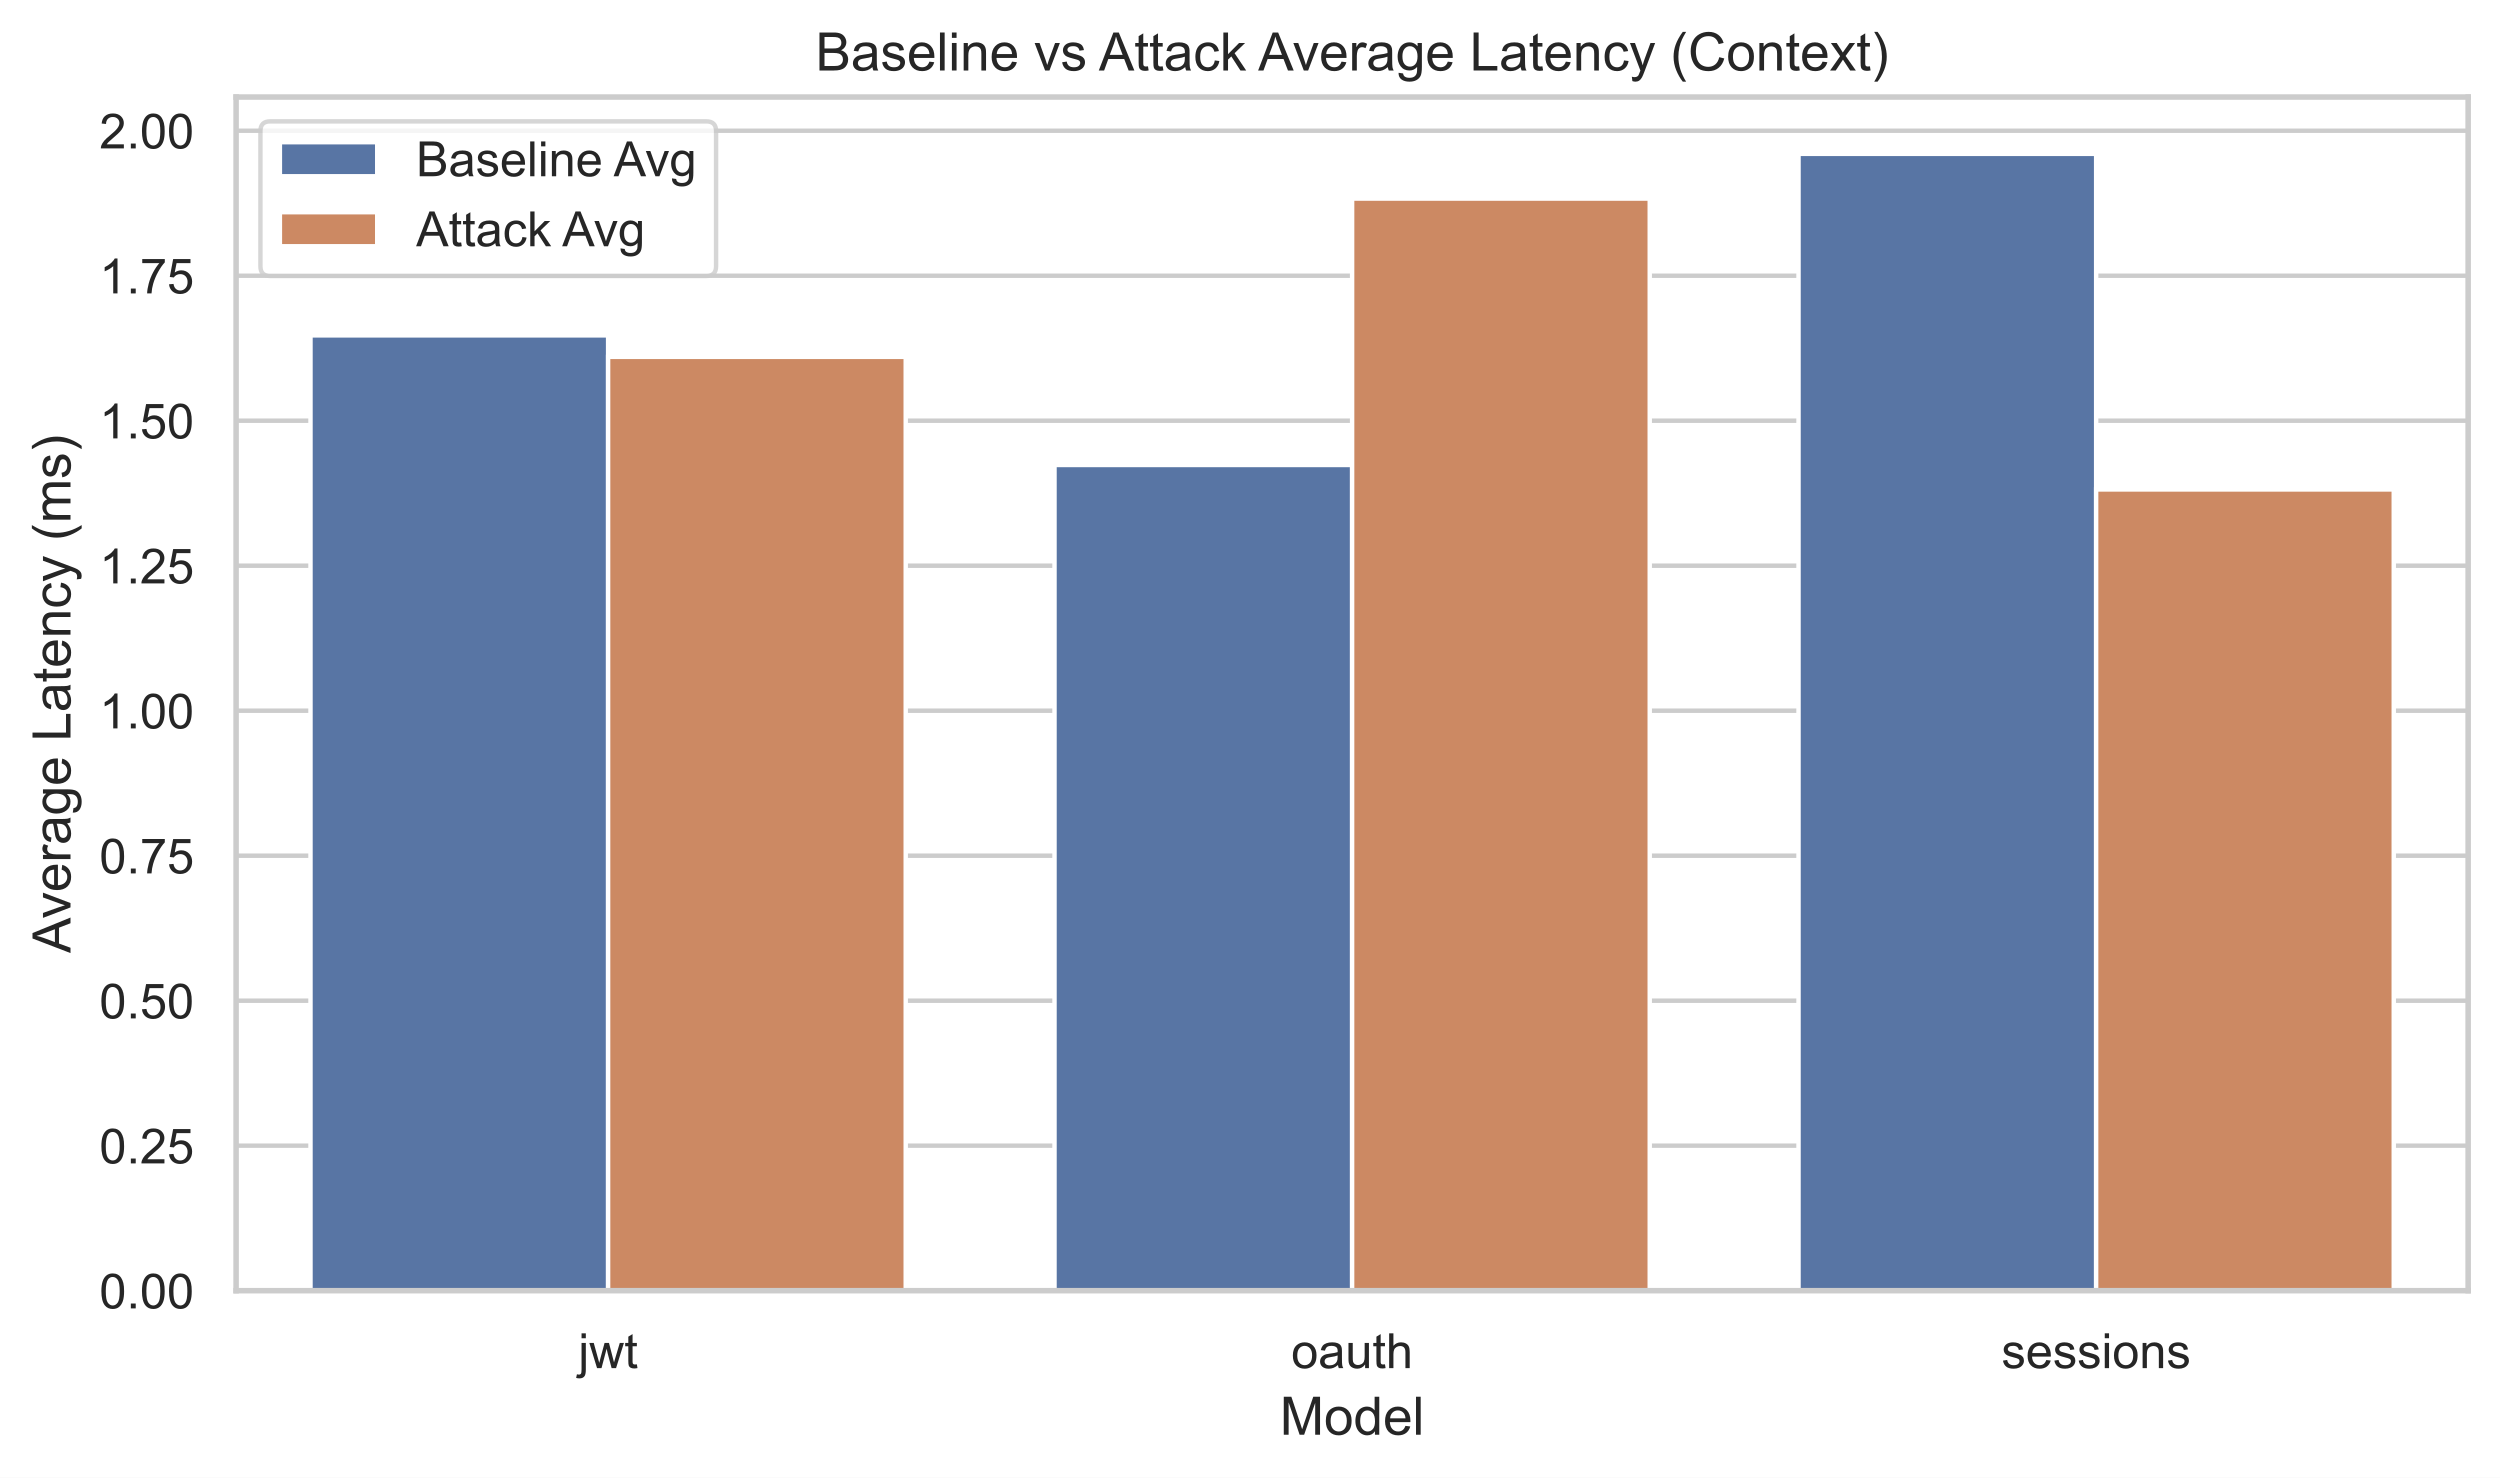
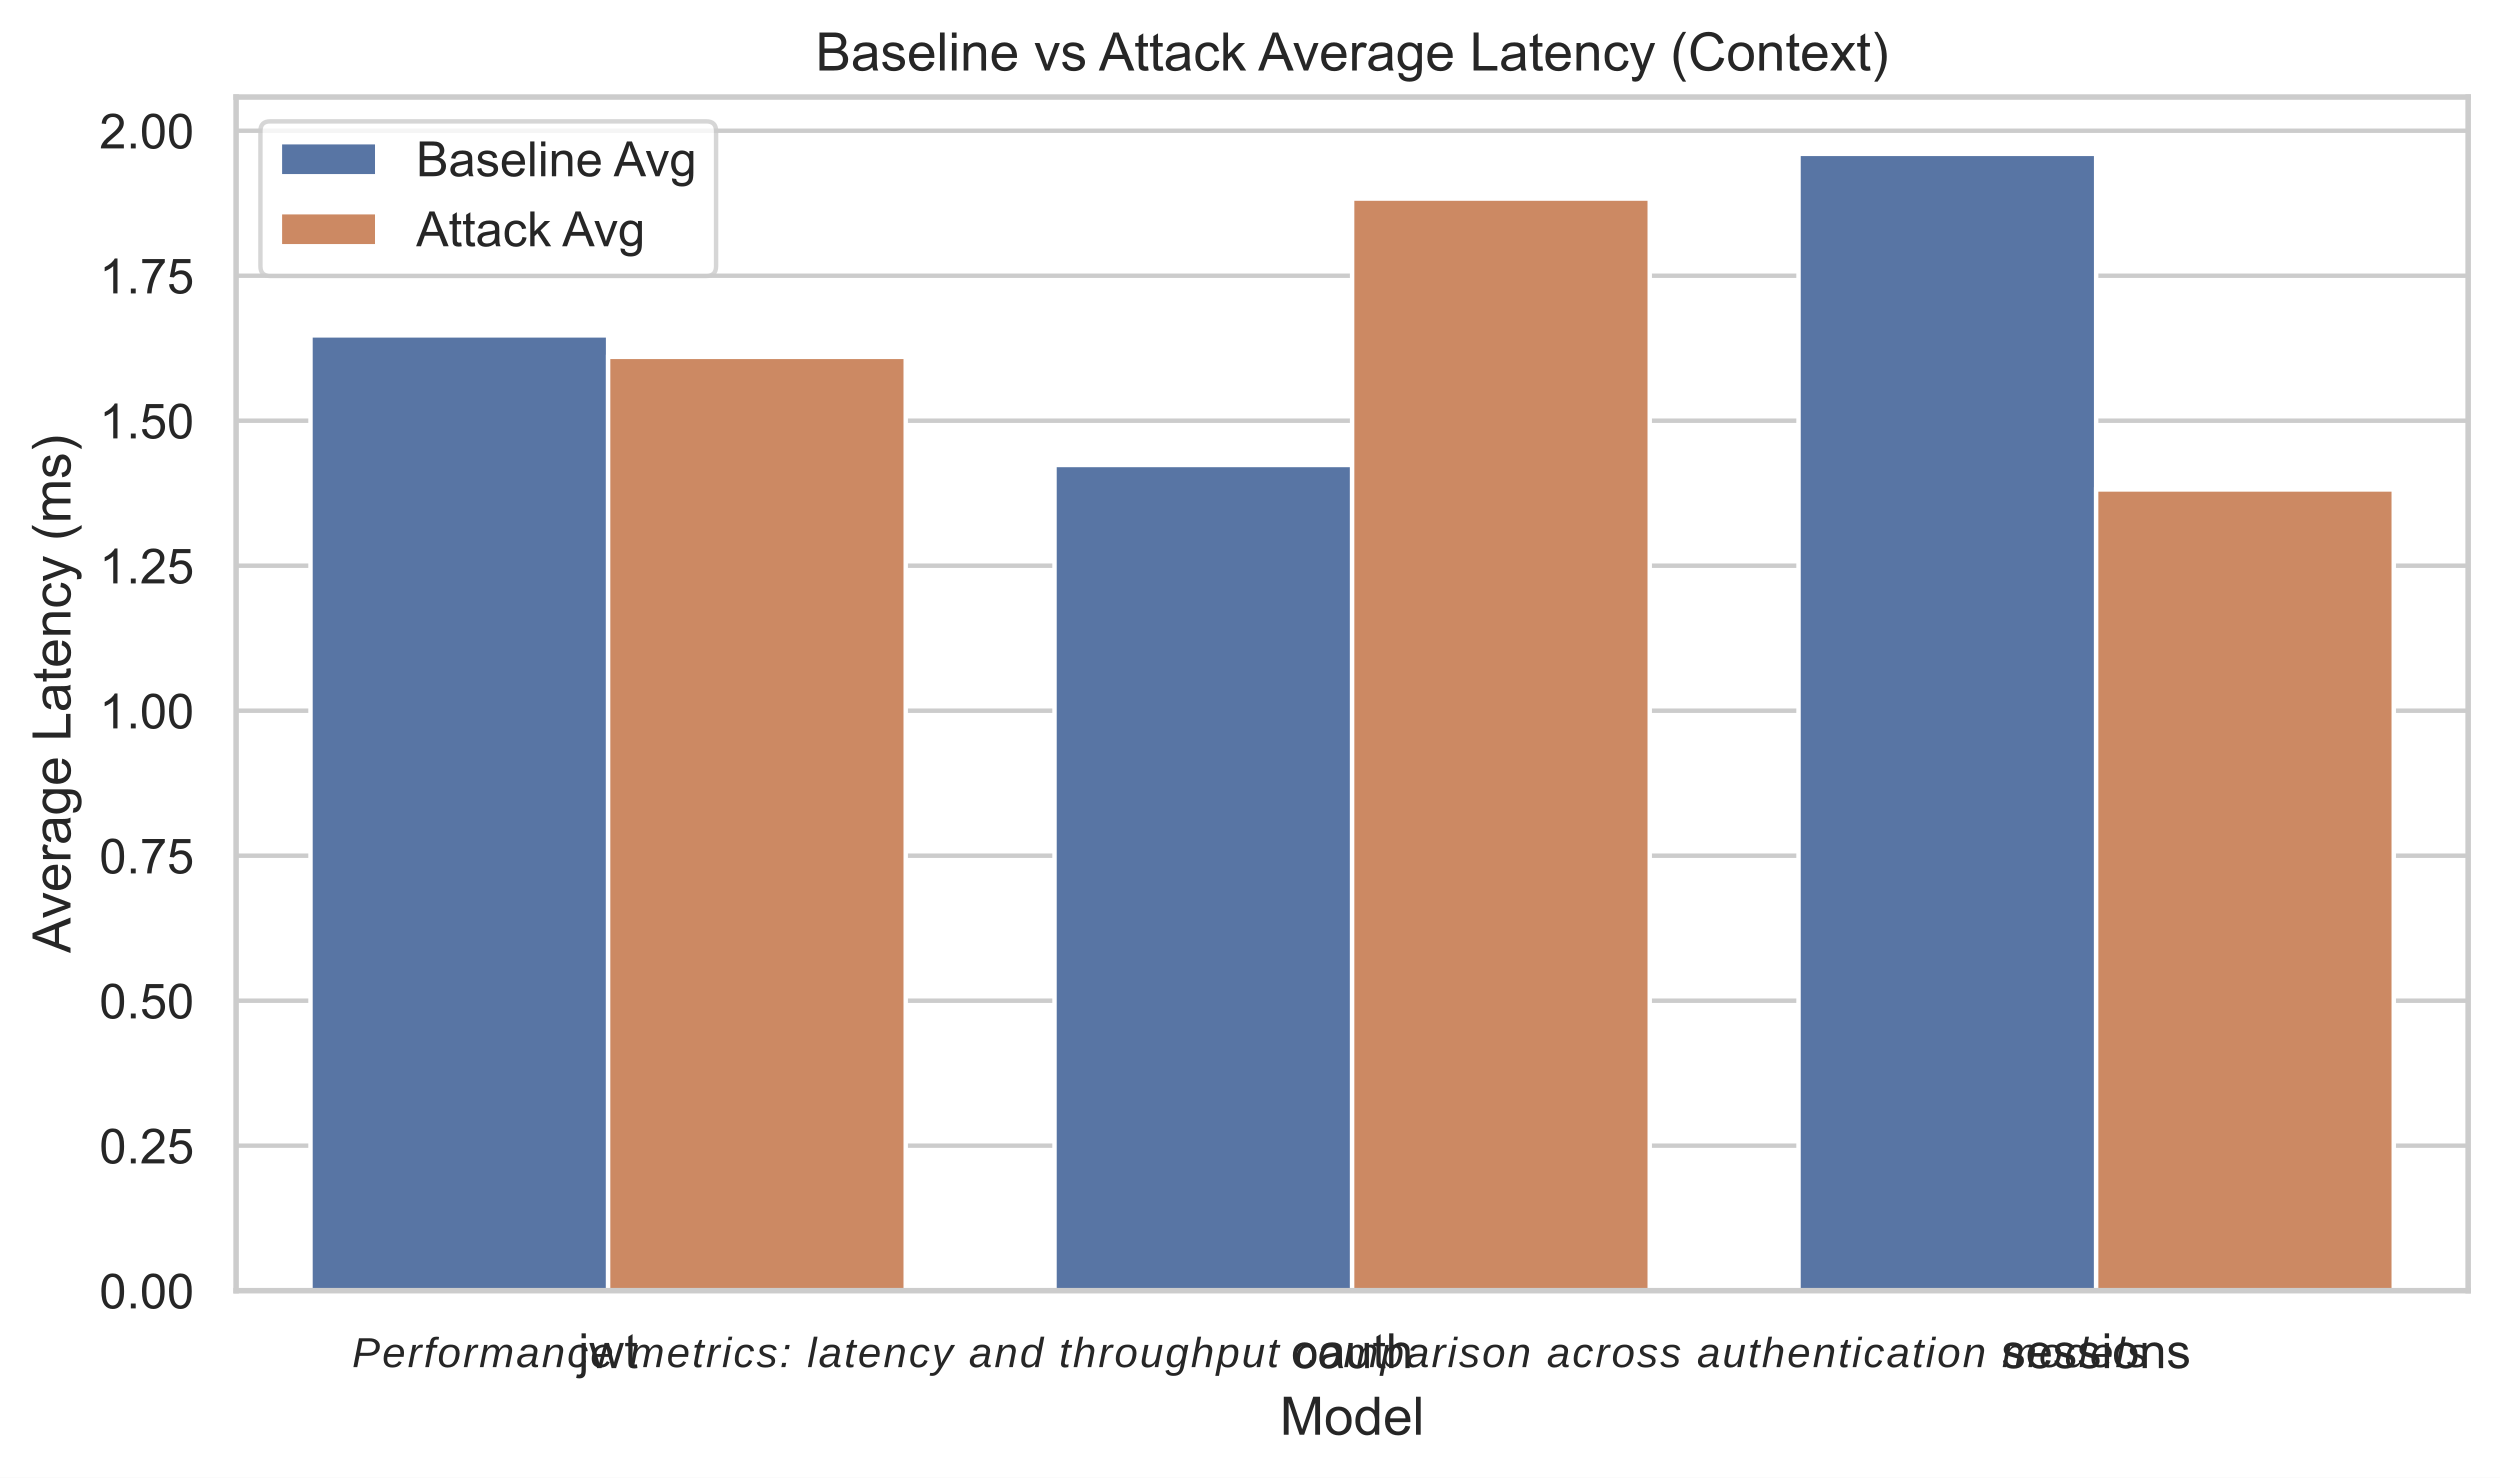
<svg xmlns="http://www.w3.org/2000/svg" xmlns:xlink="http://www.w3.org/1999/xlink" width="565.119pt" height="334.041pt" viewBox="0 0 565.119 334.041" version="1.1">
  <defs>
    <style type="text/css">*{stroke-linejoin: round; stroke-linecap: butt}</style>
  </defs>
  <g id="figure_1">
    <g id="patch_1">
      <path d="M 0 334.041  L 565.119 334.041  L 565.119 0  L 0 0  z " style="fill: #ffffff" />
    </g>
    <g id="axes_1">
      <g id="patch_2">
        <path d="M 53.369 291.756  L 557.919 291.756  L 557.919 21.936  L 53.369 21.936  z " style="fill: #ffffff" />
      </g>
      <g id="matplotlib.axis_1">
        <g id="xtick_1">
          <g id="text_1">
            <g style="fill: #262626" transform="translate(130.7385 309.2646) scale(0.11 -0.11)">
              <defs>
                <path id="ArialMT-4d" d="M 419 3928  L 419 4581  L 981 4581  L 981 3928  L 419 3928  z M -294 -1288  L -188 -809  Q -19 -853 78 -853  Q 250 -853 334 -739  Q 419 -625 419 -169  L 419 3319  L 981 3319  L 981 -181  Q 981 -794 822 -1034  Q 619 -1347 147 -1347  Q -81 -1347 -294 -1288  z " transform="scale(0.015625)" />
                <path id="ArialMT-5a" d="M 1034 0  L 19 3319  L 600 3319  L 1128 1403  L 1325 691  Q 1338 744 1497 1375  L 2025 3319  L 2603 3319  L 3100 1394  L 3266 759  L 3456 1400  L 4025 3319  L 4572 3319  L 3534 0  L 2950 0  L 2422 1988  L 2294 2553  L 1622 0  L 1034 0  z " transform="scale(0.015625)" />
                <path id="ArialMT-57" d="M 1650 503  L 1731 6  Q 1494 -44 1306 -44  Q 1000 -44 831 53  Q 663 150 594 308  Q 525 466 525 972  L 525 2881  L 113 2881  L 113 3319  L 525 3319  L 525 4141  L 1084 4478  L 1084 3319  L 1650 3319  L 1650 2881  L 1084 2881  L 1084 941  Q 1084 700 1114 631  Q 1144 563 1211 522  Q 1278 481 1403 481  Q 1497 481 1650 503  z " transform="scale(0.015625)" />
              </defs>
              <use xlink:href="#ArialMT-4d" />
              <use xlink:href="#ArialMT-5a" transform="translate(22.21875 0)" />
              <use xlink:href="#ArialMT-57" transform="translate(94.4375 0)" />
            </g>
          </g>
        </g>
        <g id="xtick_2">
          <g id="text_2">
            <g style="fill: #262626" transform="translate(291.8817 309.2646) scale(0.11 -0.11)">
              <defs>
                <path id="ArialMT-52" d="M 213 1659  Q 213 2581 725 3025  Q 1153 3394 1769 3394  Q 2453 3394 2887 2945  Q 3322 2497 3322 1706  Q 3322 1066 3130 698  Q 2938 331 2570 128  Q 2203 -75 1769 -75  Q 1072 -75 642 372  Q 213 819 213 1659  z M 791 1659  Q 791 1022 1069 705  Q 1347 388 1769 388  Q 2188 388 2466 706  Q 2744 1025 2744 1678  Q 2744 2294 2464 2611  Q 2184 2928 1769 2928  Q 1347 2928 1069 2612  Q 791 2297 791 1659  z " transform="scale(0.015625)" />
                <path id="ArialMT-44" d="M 2588 409  Q 2275 144 1986 34  Q 1697 -75 1366 -75  Q 819 -75 525 192  Q 231 459 231 875  Q 231 1119 342 1320  Q 453 1522 633 1644  Q 813 1766 1038 1828  Q 1203 1872 1538 1913  Q 2219 1994 2541 2106  Q 2544 2222 2544 2253  Q 2544 2597 2384 2738  Q 2169 2928 1744 2928  Q 1347 2928 1158 2789  Q 969 2650 878 2297  L 328 2372  Q 403 2725 575 2942  Q 747 3159 1072 3276  Q 1397 3394 1825 3394  Q 2250 3394 2515 3294  Q 2781 3194 2906 3042  Q 3031 2891 3081 2659  Q 3109 2516 3109 2141  L 3109 1391  Q 3109 606 3145 398  Q 3181 191 3288 0  L 2700 0  Q 2613 175 2588 409  z M 2541 1666  Q 2234 1541 1622 1453  Q 1275 1403 1131 1340  Q 988 1278 909 1158  Q 831 1038 831 891  Q 831 666 1001 516  Q 1172 366 1500 366  Q 1825 366 2078 508  Q 2331 650 2450 897  Q 2541 1088 2541 1459  L 2541 1666  z " transform="scale(0.015625)" />
                <path id="ArialMT-58" d="M 2597 0  L 2597 488  Q 2209 -75 1544 -75  Q 1250 -75 995 37  Q 741 150 617 320  Q 494 491 444 738  Q 409 903 409 1263  L 409 3319  L 972 3319  L 972 1478  Q 972 1038 1006 884  Q 1059 663 1231 536  Q 1403 409 1656 409  Q 1909 409 2131 539  Q 2353 669 2445 892  Q 2538 1116 2538 1541  L 2538 3319  L 3100 3319  L 3100 0  L 2597 0  z " transform="scale(0.015625)" />
                <path id="ArialMT-4b" d="M 422 0  L 422 4581  L 984 4581  L 984 2938  Q 1378 3394 1978 3394  Q 2347 3394 2619 3248  Q 2891 3103 3008 2847  Q 3125 2591 3125 2103  L 3125 0  L 2563 0  L 2563 2103  Q 2563 2525 2380 2717  Q 2197 2909 1863 2909  Q 1613 2909 1392 2779  Q 1172 2650 1078 2428  Q 984 2206 984 1816  L 984 0  L 422 0  z " transform="scale(0.015625)" />
              </defs>
              <use xlink:href="#ArialMT-52" />
              <use xlink:href="#ArialMT-44" transform="translate(55.60938 0)" />
              <use xlink:href="#ArialMT-58" transform="translate(111.2188 0)" />
              <use xlink:href="#ArialMT-57" transform="translate(166.8281 0)" />
              <use xlink:href="#ArialMT-4b" transform="translate(194.6094 0)" />
            </g>
          </g>
        </g>
        <g id="xtick_3">
          <g id="text_3">
            <g style="fill: #262626" transform="translate(452.4294 309.2646) scale(0.11 -0.11)">
              <defs>
                <path id="ArialMT-56" d="M 197 991  L 753 1078  Q 800 744 1014 566  Q 1228 388 1613 388  Q 2000 388 2187 545  Q 2375 703 2375 916  Q 2375 1106 2209 1216  Q 2094 1291 1634 1406  Q 1016 1563 777 1677  Q 538 1791 414 1992  Q 291 2194 291 2438  Q 291 2659 392 2848  Q 494 3038 669 3163  Q 800 3259 1026 3326  Q 1253 3394 1513 3394  Q 1903 3394 2198 3281  Q 2494 3169 2634 2976  Q 2775 2784 2828 2463  L 2278 2388  Q 2241 2644 2061 2787  Q 1881 2931 1553 2931  Q 1166 2931 1000 2803  Q 834 2675 834 2503  Q 834 2394 903 2306  Q 972 2216 1119 2156  Q 1203 2125 1616 2013  Q 2213 1853 2448 1751  Q 2684 1650 2818 1456  Q 2953 1263 2953 975  Q 2953 694 2789 445  Q 2625 197 2315 61  Q 2006 -75 1616 -75  Q 969 -75 630 194  Q 291 463 197 991  z " transform="scale(0.015625)" />
                <path id="ArialMT-48" d="M 2694 1069  L 3275 997  Q 3138 488 2766 206  Q 2394 -75 1816 -75  Q 1088 -75 661 373  Q 234 822 234 1631  Q 234 2469 665 2931  Q 1097 3394 1784 3394  Q 2450 3394 2872 2941  Q 3294 2488 3294 1666  Q 3294 1616 3291 1516  L 816 1516  Q 847 969 1125 678  Q 1403 388 1819 388  Q 2128 388 2347 550  Q 2566 713 2694 1069  z M 847 1978  L 2700 1978  Q 2663 2397 2488 2606  Q 2219 2931 1791 2931  Q 1403 2931 1139 2672  Q 875 2413 847 1978  z " transform="scale(0.015625)" />
                <path id="ArialMT-4c" d="M 425 3934  L 425 4581  L 988 4581  L 988 3934  L 425 3934  z M 425 0  L 425 3319  L 988 3319  L 988 0  L 425 0  z " transform="scale(0.015625)" />
                <path id="ArialMT-51" d="M 422 0  L 422 3319  L 928 3319  L 928 2847  Q 1294 3394 1984 3394  Q 2284 3394 2536 3286  Q 2788 3178 2913 3003  Q 3038 2828 3088 2588  Q 3119 2431 3119 2041  L 3119 0  L 2556 0  L 2556 2019  Q 2556 2363 2490 2533  Q 2425 2703 2258 2804  Q 2091 2906 1866 2906  Q 1506 2906 1245 2678  Q 984 2450 984 1813  L 984 0  L 422 0  z " transform="scale(0.015625)" />
              </defs>
              <use xlink:href="#ArialMT-56" />
              <use xlink:href="#ArialMT-48" transform="translate(50 0)" />
              <use xlink:href="#ArialMT-56" transform="translate(105.6094 0)" />
              <use xlink:href="#ArialMT-56" transform="translate(155.6094 0)" />
              <use xlink:href="#ArialMT-4c" transform="translate(205.6094 0)" />
              <use xlink:href="#ArialMT-52" transform="translate(227.8281 0)" />
              <use xlink:href="#ArialMT-51" transform="translate(283.4375 0)" />
              <use xlink:href="#ArialMT-56" transform="translate(339.0469 0)" />
            </g>
          </g>
        </g>
        <g id="text_4">
          <g style="fill: #262626" transform="translate(289.3031 324.3161) scale(0.12 -0.12)">
            <defs>
              <path id="ArialMT-30" d="M 475 0  L 475 4581  L 1388 4581  L 2472 1338  Q 2622 884 2691 659  Q 2769 909 2934 1394  L 4031 4581  L 4847 4581  L 4847 0  L 4263 0  L 4263 3834  L 2931 0  L 2384 0  L 1059 3900  L 1059 0  L 475 0  z " transform="scale(0.015625)" />
              <path id="ArialMT-47" d="M 2575 0  L 2575 419  Q 2259 -75 1647 -75  Q 1250 -75 917 144  Q 584 363 401 755  Q 219 1147 219 1656  Q 219 2153 384 2558  Q 550 2963 881 3178  Q 1213 3394 1622 3394  Q 1922 3394 2156 3267  Q 2391 3141 2538 2938  L 2538 4581  L 3097 4581  L 3097 0  L 2575 0  z M 797 1656  Q 797 1019 1065 703  Q 1334 388 1700 388  Q 2069 388 2326 689  Q 2584 991 2584 1609  Q 2584 2291 2321 2609  Q 2059 2928 1675 2928  Q 1300 2928 1048 2622  Q 797 2316 797 1656  z " transform="scale(0.015625)" />
              <path id="ArialMT-4f" d="M 409 0  L 409 4581  L 972 4581  L 972 0  L 409 0  z " transform="scale(0.015625)" />
            </defs>
            <use xlink:href="#ArialMT-30" />
            <use xlink:href="#ArialMT-52" transform="translate(83.29688 0)" />
            <use xlink:href="#ArialMT-47" transform="translate(138.9062 0)" />
            <use xlink:href="#ArialMT-48" transform="translate(194.5156 0)" />
            <use xlink:href="#ArialMT-4f" transform="translate(250.125 0)" />
          </g>
        </g>
      </g>
      <g id="matplotlib.axis_2">
        <g id="ytick_1">
          <g id="line2d_1">
            <path d="M 53.369 291.756  L 557.919 291.756  " clip-path="url(#p425aa5b475)" style="fill: none; stroke: #cccccc; stroke-linecap: round" />
          </g>
          <g id="text_5">
            <g style="fill: #262626" transform="translate(22.46195 295.7604) scale(0.11 -0.11)">
              <defs>
                <path id="ArialMT-13" d="M 266 2259  Q 266 3072 433 3567  Q 600 4063 929 4331  Q 1259 4600 1759 4600  Q 2128 4600 2406 4451  Q 2684 4303 2865 4023  Q 3047 3744 3150 3342  Q 3253 2941 3253 2259  Q 3253 1453 3087 958  Q 2922 463 2592 192  Q 2263 -78 1759 -78  Q 1097 -78 719 397  Q 266 969 266 2259  z M 844 2259  Q 844 1131 1108 757  Q 1372 384 1759 384  Q 2147 384 2411 759  Q 2675 1134 2675 2259  Q 2675 3391 2411 3762  Q 2147 4134 1753 4134  Q 1366 4134 1134 3806  Q 844 3388 844 2259  z " transform="scale(0.015625)" />
                <path id="ArialMT-11" d="M 581 0  L 581 641  L 1222 641  L 1222 0  L 581 0  z " transform="scale(0.015625)" />
              </defs>
              <use xlink:href="#ArialMT-13" />
              <use xlink:href="#ArialMT-11" transform="translate(55.60938 0)" />
              <use xlink:href="#ArialMT-13" transform="translate(83.39062 0)" />
              <use xlink:href="#ArialMT-13" transform="translate(139 0)" />
            </g>
          </g>
        </g>
        <g id="ytick_2">
          <g id="line2d_2">
            <path d="M 53.369 258.98  L 557.919 258.98  " clip-path="url(#p425aa5b475)" style="fill: none; stroke: #cccccc; stroke-linecap: round" />
          </g>
          <g id="text_6">
            <g style="fill: #262626" transform="translate(22.46195 262.9844) scale(0.11 -0.11)">
              <defs>
                <path id="ArialMT-15" d="M 3222 541  L 3222 0  L 194 0  Q 188 203 259 391  Q 375 700 629 1000  Q 884 1300 1366 1694  Q 2113 2306 2375 2664  Q 2638 3022 2638 3341  Q 2638 3675 2398 3904  Q 2159 4134 1775 4134  Q 1369 4134 1125 3890  Q 881 3647 878 3216  L 300 3275  Q 359 3922 746 4261  Q 1134 4600 1788 4600  Q 2447 4600 2831 4234  Q 3216 3869 3216 3328  Q 3216 3053 3103 2787  Q 2991 2522 2730 2228  Q 2469 1934 1863 1422  Q 1356 997 1212 845  Q 1069 694 975 541  L 3222 541  z " transform="scale(0.015625)" />
                <path id="ArialMT-18" d="M 266 1200  L 856 1250  Q 922 819 1161 601  Q 1400 384 1738 384  Q 2144 384 2425 690  Q 2706 997 2706 1503  Q 2706 1984 2436 2262  Q 2166 2541 1728 2541  Q 1456 2541 1237 2417  Q 1019 2294 894 2097  L 366 2166  L 809 4519  L 3088 4519  L 3088 3981  L 1259 3981  L 1013 2750  Q 1425 3038 1878 3038  Q 2478 3038 2890 2622  Q 3303 2206 3303 1553  Q 3303 931 2941 478  Q 2500 -78 1738 -78  Q 1113 -78 717 272  Q 322 622 266 1200  z " transform="scale(0.015625)" />
              </defs>
              <use xlink:href="#ArialMT-13" />
              <use xlink:href="#ArialMT-11" transform="translate(55.60938 0)" />
              <use xlink:href="#ArialMT-15" transform="translate(83.39062 0)" />
              <use xlink:href="#ArialMT-18" transform="translate(139 0)" />
            </g>
          </g>
        </g>
        <g id="ytick_3">
          <g id="line2d_3">
            <path d="M 53.369 226.204  L 557.919 226.204  " clip-path="url(#p425aa5b475)" style="fill: none; stroke: #cccccc; stroke-linecap: round" />
          </g>
          <g id="text_7">
            <g style="fill: #262626" transform="translate(22.46195 230.2083) scale(0.11 -0.11)">
              <use xlink:href="#ArialMT-13" />
              <use xlink:href="#ArialMT-11" transform="translate(55.60938 0)" />
              <use xlink:href="#ArialMT-18" transform="translate(83.39062 0)" />
              <use xlink:href="#ArialMT-13" transform="translate(139 0)" />
            </g>
          </g>
        </g>
        <g id="ytick_4">
          <g id="line2d_4">
            <path d="M 53.369 193.428  L 557.919 193.428  " clip-path="url(#p425aa5b475)" style="fill: none; stroke: #cccccc; stroke-linecap: round" />
          </g>
          <g id="text_8">
            <g style="fill: #262626" transform="translate(22.46195 197.4322) scale(0.11 -0.11)">
              <defs>
                <path id="ArialMT-1a" d="M 303 3981  L 303 4522  L 3269 4522  L 3269 4084  Q 2831 3619 2401 2847  Q 1972 2075 1738 1259  Q 1569 684 1522 0  L 944 0  Q 953 541 1156 1306  Q 1359 2072 1739 2783  Q 2119 3494 2547 3981  L 303 3981  z " transform="scale(0.015625)" />
              </defs>
              <use xlink:href="#ArialMT-13" />
              <use xlink:href="#ArialMT-11" transform="translate(55.60938 0)" />
              <use xlink:href="#ArialMT-1a" transform="translate(83.39062 0)" />
              <use xlink:href="#ArialMT-18" transform="translate(139 0)" />
            </g>
          </g>
        </g>
        <g id="ytick_5">
          <g id="line2d_5">
            <path d="M 53.369 160.652  L 557.919 160.652  " clip-path="url(#p425aa5b475)" style="fill: none; stroke: #cccccc; stroke-linecap: round" />
          </g>
          <g id="text_9">
            <g style="fill: #262626" transform="translate(22.46195 164.6561) scale(0.11 -0.11)">
              <defs>
                <path id="ArialMT-14" d="M 2384 0  L 1822 0  L 1822 3584  Q 1619 3391 1289 3197  Q 959 3003 697 2906  L 697 3450  Q 1169 3672 1522 3987  Q 1875 4303 2022 4600  L 2384 4600  L 2384 0  z " transform="scale(0.015625)" />
              </defs>
              <use xlink:href="#ArialMT-14" />
              <use xlink:href="#ArialMT-11" transform="translate(55.60938 0)" />
              <use xlink:href="#ArialMT-13" transform="translate(83.39062 0)" />
              <use xlink:href="#ArialMT-13" transform="translate(139 0)" />
            </g>
          </g>
        </g>
        <g id="ytick_6">
          <g id="line2d_6">
            <path d="M 53.369 127.876  L 557.919 127.876  " clip-path="url(#p425aa5b475)" style="fill: none; stroke: #cccccc; stroke-linecap: round" />
          </g>
          <g id="text_10">
            <g style="fill: #262626" transform="translate(22.46195 131.8801) scale(0.11 -0.11)">
              <use xlink:href="#ArialMT-14" />
              <use xlink:href="#ArialMT-11" transform="translate(55.60938 0)" />
              <use xlink:href="#ArialMT-15" transform="translate(83.39062 0)" />
              <use xlink:href="#ArialMT-18" transform="translate(139 0)" />
            </g>
          </g>
        </g>
        <g id="ytick_7">
          <g id="line2d_7">
            <path d="M 53.369 95.1  L 557.919 95.1  " clip-path="url(#p425aa5b475)" style="fill: none; stroke: #cccccc; stroke-linecap: round" />
          </g>
          <g id="text_11">
            <g style="fill: #262626" transform="translate(22.46195 99.10399) scale(0.11 -0.11)">
              <use xlink:href="#ArialMT-14" />
              <use xlink:href="#ArialMT-11" transform="translate(55.60938 0)" />
              <use xlink:href="#ArialMT-18" transform="translate(83.39062 0)" />
              <use xlink:href="#ArialMT-13" transform="translate(139 0)" />
            </g>
          </g>
        </g>
        <g id="ytick_8">
          <g id="line2d_8">
            <path d="M 53.369 62.324  L 557.919 62.324  " clip-path="url(#p425aa5b475)" style="fill: none; stroke: #cccccc; stroke-linecap: round" />
          </g>
          <g id="text_12">
            <g style="fill: #262626" transform="translate(22.46195 66.32791) scale(0.11 -0.11)">
              <use xlink:href="#ArialMT-14" />
              <use xlink:href="#ArialMT-11" transform="translate(55.60938 0)" />
              <use xlink:href="#ArialMT-1a" transform="translate(83.39062 0)" />
              <use xlink:href="#ArialMT-18" transform="translate(139 0)" />
            </g>
          </g>
        </g>
        <g id="ytick_9">
          <g id="line2d_9">
            <path d="M 53.369 29.548  L 557.919 29.548  " clip-path="url(#p425aa5b475)" style="fill: none; stroke: #cccccc; stroke-linecap: round" />
          </g>
          <g id="text_13">
            <g style="fill: #262626" transform="translate(22.46195 33.55184) scale(0.11 -0.11)">
              <use xlink:href="#ArialMT-15" />
              <use xlink:href="#ArialMT-11" transform="translate(55.60938 0)" />
              <use xlink:href="#ArialMT-13" transform="translate(83.39062 0)" />
              <use xlink:href="#ArialMT-13" transform="translate(139 0)" />
            </g>
          </g>
        </g>
        <g id="text_14">
          <g style="fill: #262626" transform="translate(15.93633 215.4241) rotate(-90) scale(0.12 -0.12)">
            <defs>
              <path id="ArialMT-24" d="M -9 0  L 1750 4581  L 2403 4581  L 4278 0  L 3588 0  L 3053 1388  L 1138 1388  L 634 0  L -9 0  z M 1313 1881  L 2866 1881  L 2388 3150  Q 2169 3728 2063 4100  Q 1975 3659 1816 3225  L 1313 1881  z " transform="scale(0.015625)" />
              <path id="ArialMT-59" d="M 1344 0  L 81 3319  L 675 3319  L 1388 1331  Q 1503 1009 1600 663  Q 1675 925 1809 1294  L 2547 3319  L 3125 3319  L 1869 0  L 1344 0  z " transform="scale(0.015625)" />
              <path id="ArialMT-55" d="M 416 0  L 416 3319  L 922 3319  L 922 2816  Q 1116 3169 1280 3281  Q 1444 3394 1641 3394  Q 1925 3394 2219 3213  L 2025 2691  Q 1819 2813 1613 2813  Q 1428 2813 1281 2702  Q 1134 2591 1072 2394  Q 978 2094 978 1738  L 978 0  L 416 0  z " transform="scale(0.015625)" />
              <path id="ArialMT-4a" d="M 319 -275  L 866 -356  Q 900 -609 1056 -725  Q 1266 -881 1628 -881  Q 2019 -881 2231 -725  Q 2444 -569 2519 -288  Q 2563 -116 2559 434  Q 2191 0 1641 0  Q 956 0 581 494  Q 206 988 206 1678  Q 206 2153 378 2554  Q 550 2956 876 3175  Q 1203 3394 1644 3394  Q 2231 3394 2613 2919  L 2613 3319  L 3131 3319  L 3131 450  Q 3131 -325 2973 -648  Q 2816 -972 2473 -1159  Q 2131 -1347 1631 -1347  Q 1038 -1347 672 -1080  Q 306 -813 319 -275  z M 784 1719  Q 784 1066 1043 766  Q 1303 466 1694 466  Q 2081 466 2343 764  Q 2606 1063 2606 1700  Q 2606 2309 2336 2618  Q 2066 2928 1684 2928  Q 1309 2928 1046 2623  Q 784 2319 784 1719  z " transform="scale(0.015625)" />
              <path id="ArialMT-3" transform="scale(0.015625)" />
              <path id="ArialMT-2f" d="M 469 0  L 469 4581  L 1075 4581  L 1075 541  L 3331 541  L 3331 0  L 469 0  z " transform="scale(0.015625)" />
              <path id="ArialMT-46" d="M 2588 1216  L 3141 1144  Q 3050 572 2676 248  Q 2303 -75 1759 -75  Q 1078 -75 664 370  Q 250 816 250 1647  Q 250 2184 428 2587  Q 606 2991 970 3192  Q 1334 3394 1763 3394  Q 2303 3394 2647 3120  Q 2991 2847 3088 2344  L 2541 2259  Q 2463 2594 2264 2762  Q 2066 2931 1784 2931  Q 1359 2931 1093 2626  Q 828 2322 828 1663  Q 828 994 1084 691  Q 1341 388 1753 388  Q 2084 388 2306 591  Q 2528 794 2588 1216  z " transform="scale(0.015625)" />
              <path id="ArialMT-5c" d="M 397 -1278  L 334 -750  Q 519 -800 656 -800  Q 844 -800 956 -737  Q 1069 -675 1141 -563  Q 1194 -478 1313 -144  Q 1328 -97 1363 -6  L 103 3319  L 709 3319  L 1400 1397  Q 1534 1031 1641 628  Q 1738 1016 1872 1384  L 2581 3319  L 3144 3319  L 1881 -56  Q 1678 -603 1566 -809  Q 1416 -1088 1222 -1217  Q 1028 -1347 759 -1347  Q 597 -1347 397 -1278  z " transform="scale(0.015625)" />
              <path id="ArialMT-b" d="M 1497 -1347  Q 1031 -759 709 28  Q 388 816 388 1659  Q 388 2403 628 3084  Q 909 3875 1497 4659  L 1900 4659  Q 1522 4009 1400 3731  Q 1209 3300 1100 2831  Q 966 2247 966 1656  Q 966 153 1900 -1347  L 1497 -1347  z " transform="scale(0.015625)" />
              <path id="ArialMT-50" d="M 422 0  L 422 3319  L 925 3319  L 925 2853  Q 1081 3097 1340 3245  Q 1600 3394 1931 3394  Q 2300 3394 2536 3241  Q 2772 3088 2869 2813  Q 3263 3394 3894 3394  Q 4388 3394 4653 3120  Q 4919 2847 4919 2278  L 4919 0  L 4359 0  L 4359 2091  Q 4359 2428 4304 2576  Q 4250 2725 4106 2815  Q 3963 2906 3769 2906  Q 3419 2906 3187 2673  Q 2956 2441 2956 1928  L 2956 0  L 2394 0  L 2394 2156  Q 2394 2531 2256 2718  Q 2119 2906 1806 2906  Q 1569 2906 1367 2781  Q 1166 2656 1075 2415  Q 984 2175 984 1722  L 984 0  L 422 0  z " transform="scale(0.015625)" />
              <path id="ArialMT-c" d="M 791 -1347  L 388 -1347  Q 1322 153 1322 1656  Q 1322 2244 1188 2822  Q 1081 3291 891 3722  Q 769 4003 388 4659  L 791 4659  Q 1378 3875 1659 3084  Q 1900 2403 1900 1659  Q 1900 816 1576 28  Q 1253 -759 791 -1347  z " transform="scale(0.015625)" />
            </defs>
            <use xlink:href="#ArialMT-24" />
            <use xlink:href="#ArialMT-59" transform="translate(64.89062 0)" />
            <use xlink:href="#ArialMT-48" transform="translate(114.8906 0)" />
            <use xlink:href="#ArialMT-55" transform="translate(170.5 0)" />
            <use xlink:href="#ArialMT-44" transform="translate(203.7969 0)" />
            <use xlink:href="#ArialMT-4a" transform="translate(259.4062 0)" />
            <use xlink:href="#ArialMT-48" transform="translate(315.0156 0)" />
            <use xlink:href="#ArialMT-3" transform="translate(370.625 0)" />
            <use xlink:href="#ArialMT-2f" transform="translate(398.4062 0)" />
            <use xlink:href="#ArialMT-44" transform="translate(454.0156 0)" />
            <use xlink:href="#ArialMT-57" transform="translate(509.625 0)" />
            <use xlink:href="#ArialMT-48" transform="translate(537.4062 0)" />
            <use xlink:href="#ArialMT-51" transform="translate(593.0156 0)" />
            <use xlink:href="#ArialMT-46" transform="translate(648.625 0)" />
            <use xlink:href="#ArialMT-5c" transform="translate(698.625 0)" />
            <use xlink:href="#ArialMT-3" transform="translate(748.625 0)" />
            <use xlink:href="#ArialMT-b" transform="translate(776.4062 0)" />
            <use xlink:href="#ArialMT-50" transform="translate(809.7031 0)" />
            <use xlink:href="#ArialMT-56" transform="translate(893 0)" />
            <use xlink:href="#ArialMT-c" transform="translate(943 0)" />
          </g>
        </g>
      </g>
      <g id="patch_3">
        <path d="M 70.187 291.756  L 137.461 291.756  L 137.461 75.817  L 70.187 75.817  z " clip-path="url(#p425aa5b475)" style="fill: #5875a4; stroke: #ffffff; stroke-linejoin: miter" />
      </g>
      <g id="patch_4">
        <path d="M 238.37 291.756  L 305.644 291.756  L 305.644 105.109  L 238.37 105.109  z " clip-path="url(#p425aa5b475)" style="fill: #5875a4; stroke: #ffffff; stroke-linejoin: miter" />
      </g>
      <g id="patch_5">
        <path d="M 406.554 291.756  L 473.827 291.756  L 473.827 34.785  L 406.554 34.785  z " clip-path="url(#p425aa5b475)" style="fill: #5875a4; stroke: #ffffff; stroke-linejoin: miter" />
      </g>
      <g id="patch_6">
        <path d="M 137.461 291.756  L 204.734 291.756  L 204.734 80.672  L 137.461 80.672  z " clip-path="url(#p425aa5b475)" style="fill: #cc8963; stroke: #ffffff; stroke-linejoin: miter" />
      </g>
      <g id="patch_7">
        <path d="M 305.644 291.756  L 372.917 291.756  L 372.917 44.898  L 305.644 44.898  z " clip-path="url(#p425aa5b475)" style="fill: #cc8963; stroke: #ffffff; stroke-linejoin: miter" />
      </g>
      <g id="patch_8">
        <path d="M 473.827 291.756  L 541.1 291.756  L 541.1 110.648  L 473.827 110.648  z " clip-path="url(#p425aa5b475)" style="fill: #cc8963; stroke: #ffffff; stroke-linejoin: miter" />
      </g>
      <g id="patch_9">
        <path d="M 137.461 291.756  L 137.461 291.756  L 137.461 291.756  L 137.461 291.756  z " clip-path="url(#p425aa5b475)" style="fill: #5875a4; stroke: #ffffff; stroke-linejoin: miter" />
      </g>
      <g id="patch_10">
        <path d="M 137.461 291.756  L 137.461 291.756  L 137.461 291.756  L 137.461 291.756  z " clip-path="url(#p425aa5b475)" style="fill: #cc8963; stroke: #ffffff; stroke-linejoin: miter" />
      </g>
      <g id="line2d_10">
        <path clip-path="url(#p425aa5b475)" style="fill: none; stroke: #424242; stroke-width: 2.25; stroke-linecap: round" />
      </g>
      <g id="line2d_11">
        <path clip-path="url(#p425aa5b475)" style="fill: none; stroke: #424242; stroke-width: 2.25; stroke-linecap: round" />
      </g>
      <g id="line2d_12">
        <path clip-path="url(#p425aa5b475)" style="fill: none; stroke: #424242; stroke-width: 2.25; stroke-linecap: round" />
      </g>
      <g id="line2d_13">
        <path clip-path="url(#p425aa5b475)" style="fill: none; stroke: #424242; stroke-width: 2.25; stroke-linecap: round" />
      </g>
      <g id="line2d_14">
        <path clip-path="url(#p425aa5b475)" style="fill: none; stroke: #424242; stroke-width: 2.25; stroke-linecap: round" />
      </g>
      <g id="line2d_15">
        <path clip-path="url(#p425aa5b475)" style="fill: none; stroke: #424242; stroke-width: 2.25; stroke-linecap: round" />
      </g>
      <g id="patch_11">
        <path d="M 53.369 291.756  L 53.369 21.936  " style="fill: none; stroke: #cccccc; stroke-width: 1.25; stroke-linejoin: miter; stroke-linecap: square" />
      </g>
      <g id="patch_12">
        <path d="M 557.919 291.756  L 557.919 21.936  " style="fill: none; stroke: #cccccc; stroke-width: 1.25; stroke-linejoin: miter; stroke-linecap: square" />
      </g>
      <g id="patch_13">
        <path d="M 53.369 291.756  L 557.919 291.756  " style="fill: none; stroke: #cccccc; stroke-width: 1.25; stroke-linejoin: miter; stroke-linecap: square" />
      </g>
      <g id="patch_14">
        <path d="M 53.369 21.936  L 557.919 21.936  " style="fill: none; stroke: #cccccc; stroke-width: 1.25; stroke-linejoin: miter; stroke-linecap: square" />
      </g>
      <g id="text_15">
        <g style="fill: #262626" transform="translate(184.3613 15.93633) scale(0.12 -0.12)">
          <defs>
            <path id="ArialMT-25" d="M 469 0  L 469 4581  L 2188 4581  Q 2713 4581 3030 4442  Q 3347 4303 3526 4014  Q 3706 3725 3706 3409  Q 3706 3116 3547 2856  Q 3388 2597 3066 2438  Q 3481 2316 3704 2022  Q 3928 1728 3928 1328  Q 3928 1006 3792 729  Q 3656 453 3456 303  Q 3256 153 2954 76  Q 2653 0 2216 0  L 469 0  z M 1075 2656  L 2066 2656  Q 2469 2656 2644 2709  Q 2875 2778 2992 2937  Q 3109 3097 3109 3338  Q 3109 3566 3000 3739  Q 2891 3913 2687 3977  Q 2484 4041 1991 4041  L 1075 4041  L 1075 2656  z M 1075 541  L 2216 541  Q 2509 541 2628 563  Q 2838 600 2978 687  Q 3119 775 3209 942  Q 3300 1109 3300 1328  Q 3300 1584 3169 1773  Q 3038 1963 2805 2039  Q 2572 2116 2134 2116  L 1075 2116  L 1075 541  z " transform="scale(0.015625)" />
            <path id="ArialMT-4e" d="M 425 0  L 425 4581  L 988 4581  L 988 1969  L 2319 3319  L 3047 3319  L 1778 2088  L 3175 0  L 2481 0  L 1384 1697  L 988 1316  L 988 0  L 425 0  z " transform="scale(0.015625)" />
            <path id="ArialMT-26" d="M 3763 1606  L 4369 1453  Q 4178 706 3683 314  Q 3188 -78 2472 -78  Q 1731 -78 1267 223  Q 803 525 561 1097  Q 319 1669 319 2325  Q 319 3041 592 3573  Q 866 4106 1370 4382  Q 1875 4659 2481 4659  Q 3169 4659 3637 4309  Q 4106 3959 4291 3325  L 3694 3184  Q 3534 3684 3231 3912  Q 2928 4141 2469 4141  Q 1941 4141 1586 3887  Q 1231 3634 1087 3207  Q 944 2781 944 2328  Q 944 1744 1114 1308  Q 1284 872 1643 656  Q 2003 441 2422 441  Q 2931 441 3284 734  Q 3638 1028 3763 1606  z " transform="scale(0.015625)" />
            <path id="ArialMT-5b" d="M 47 0  L 1259 1725  L 138 3319  L 841 3319  L 1350 2541  Q 1494 2319 1581 2169  Q 1719 2375 1834 2534  L 2394 3319  L 3066 3319  L 1919 1756  L 3153 0  L 2463 0  L 1781 1031  L 1600 1309  L 728 0  L 47 0  z " transform="scale(0.015625)" />
          </defs>
          <use xlink:href="#ArialMT-25" />
          <use xlink:href="#ArialMT-44" transform="translate(66.70312 0)" />
          <use xlink:href="#ArialMT-56" transform="translate(122.3125 0)" />
          <use xlink:href="#ArialMT-48" transform="translate(172.3125 0)" />
          <use xlink:href="#ArialMT-4f" transform="translate(227.9219 0)" />
          <use xlink:href="#ArialMT-4c" transform="translate(250.1406 0)" />
          <use xlink:href="#ArialMT-51" transform="translate(272.3594 0)" />
          <use xlink:href="#ArialMT-48" transform="translate(327.9688 0)" />
          <use xlink:href="#ArialMT-3" transform="translate(383.5781 0)" />
          <use xlink:href="#ArialMT-59" transform="translate(411.3594 0)" />
          <use xlink:href="#ArialMT-56" transform="translate(461.3594 0)" />
          <use xlink:href="#ArialMT-3" transform="translate(511.3594 0)" />
          <use xlink:href="#ArialMT-24" transform="translate(533.625 0)" />
          <use xlink:href="#ArialMT-57" transform="translate(600.3281 0)" />
          <use xlink:href="#ArialMT-57" transform="translate(628.1094 0)" />
          <use xlink:href="#ArialMT-44" transform="translate(655.8906 0)" />
          <use xlink:href="#ArialMT-46" transform="translate(711.5 0)" />
          <use xlink:href="#ArialMT-4e" transform="translate(761.5 0)" />
          <use xlink:href="#ArialMT-3" transform="translate(811.5 0)" />
          <use xlink:href="#ArialMT-24" transform="translate(833.7656 0)" />
          <use xlink:href="#ArialMT-59" transform="translate(898.6562 0)" />
          <use xlink:href="#ArialMT-48" transform="translate(948.6562 0)" />
          <use xlink:href="#ArialMT-55" transform="translate(1004.266 0)" />
          <use xlink:href="#ArialMT-44" transform="translate(1037.562 0)" />
          <use xlink:href="#ArialMT-4a" transform="translate(1093.172 0)" />
          <use xlink:href="#ArialMT-48" transform="translate(1148.781 0)" />
          <use xlink:href="#ArialMT-3" transform="translate(1204.391 0)" />
          <use xlink:href="#ArialMT-2f" transform="translate(1232.172 0)" />
          <use xlink:href="#ArialMT-44" transform="translate(1287.781 0)" />
          <use xlink:href="#ArialMT-57" transform="translate(1343.391 0)" />
          <use xlink:href="#ArialMT-48" transform="translate(1371.172 0)" />
          <use xlink:href="#ArialMT-51" transform="translate(1426.781 0)" />
          <use xlink:href="#ArialMT-46" transform="translate(1482.391 0)" />
          <use xlink:href="#ArialMT-5c" transform="translate(1532.391 0)" />
          <use xlink:href="#ArialMT-3" transform="translate(1582.391 0)" />
          <use xlink:href="#ArialMT-b" transform="translate(1610.172 0)" />
          <use xlink:href="#ArialMT-26" transform="translate(1643.469 0)" />
          <use xlink:href="#ArialMT-52" transform="translate(1715.688 0)" />
          <use xlink:href="#ArialMT-51" transform="translate(1771.297 0)" />
          <use xlink:href="#ArialMT-57" transform="translate(1826.906 0)" />
          <use xlink:href="#ArialMT-48" transform="translate(1854.688 0)" />
          <use xlink:href="#ArialMT-5b" transform="translate(1910.297 0)" />
          <use xlink:href="#ArialMT-57" transform="translate(1960.297 0)" />
          <use xlink:href="#ArialMT-c" transform="translate(1988.078 0)" />
        </g>
      </g>
      <g id="legend_1">
        <g id="patch_15">
          <path d="M 61.069 62.383  L 159.667 62.383  Q 161.867 62.383 161.867 60.183  L 161.867 29.636  Q 161.867 27.436 159.667 27.436  L 61.069 27.436  Q 58.869 27.436 58.869 29.636  L 58.869 60.183  Q 58.869 62.383 61.069 62.383  z " style="fill: #ffffff; opacity: 0.8; stroke: #cccccc; stroke-linejoin: miter" />
        </g>
        <g id="patch_16">
          <path d="M 63.269 39.845  L 85.269 39.845  L 85.269 32.145  L 63.269 32.145  z " style="fill: #5875a4; stroke: #ffffff; stroke-linejoin: miter" />
        </g>
        <g id="text_16">
          <g style="fill: #262626" transform="translate(94.06898 39.84463) scale(0.11 -0.11)">
            <use xlink:href="#ArialMT-25" />
            <use xlink:href="#ArialMT-44" transform="translate(66.70312 0)" />
            <use xlink:href="#ArialMT-56" transform="translate(122.3125 0)" />
            <use xlink:href="#ArialMT-48" transform="translate(172.3125 0)" />
            <use xlink:href="#ArialMT-4f" transform="translate(227.9219 0)" />
            <use xlink:href="#ArialMT-4c" transform="translate(250.1406 0)" />
            <use xlink:href="#ArialMT-51" transform="translate(272.3594 0)" />
            <use xlink:href="#ArialMT-48" transform="translate(327.9688 0)" />
            <use xlink:href="#ArialMT-3" transform="translate(383.5781 0)" />
            <use xlink:href="#ArialMT-24" transform="translate(405.8438 0)" />
            <use xlink:href="#ArialMT-59" transform="translate(470.7344 0)" />
            <use xlink:href="#ArialMT-4a" transform="translate(520.7344 0)" />
          </g>
        </g>
        <g id="patch_17">
          <path d="M 63.269 55.668  L 85.269 55.668  L 85.269 47.968  L 63.269 47.968  z " style="fill: #cc8963; stroke: #ffffff; stroke-linejoin: miter" />
        </g>
        <g id="text_17">
          <g style="fill: #262626" transform="translate(94.06898 55.66809) scale(0.11 -0.11)">
            <use xlink:href="#ArialMT-24" />
            <use xlink:href="#ArialMT-57" transform="translate(66.70312 0)" />
            <use xlink:href="#ArialMT-57" transform="translate(94.48438 0)" />
            <use xlink:href="#ArialMT-44" transform="translate(122.2656 0)" />
            <use xlink:href="#ArialMT-46" transform="translate(177.875 0)" />
            <use xlink:href="#ArialMT-4e" transform="translate(227.875 0)" />
            <use xlink:href="#ArialMT-3" transform="translate(277.875 0)" />
            <use xlink:href="#ArialMT-24" transform="translate(300.1406 0)" />
            <use xlink:href="#ArialMT-59" transform="translate(365.0312 0)" />
            <use xlink:href="#ArialMT-4a" transform="translate(415.0312 0)" />
          </g>
        </g>
      </g>
    </g>
  </g>
  <defs>
    <clipPath id="p425aa5b475">
      <rect x="53.369" y="21.936" width="504.55" height="269.82" />
    </clipPath>
  </defs>
+   <g id="text_footnote">
+     <g style="fill: #262626" transform="translate(282.5593 309.0415) scale(0.95 0.95)">
+       <text x="0" y="0" style="font-family: Arial; font-size: 10px; letter-spacing: 0.5px; font-style: italic; text-anchor: middle;">Performance metrics: latency and throughput comparison across authentication models</text>
+     </g>
+   </g>
</svg>
